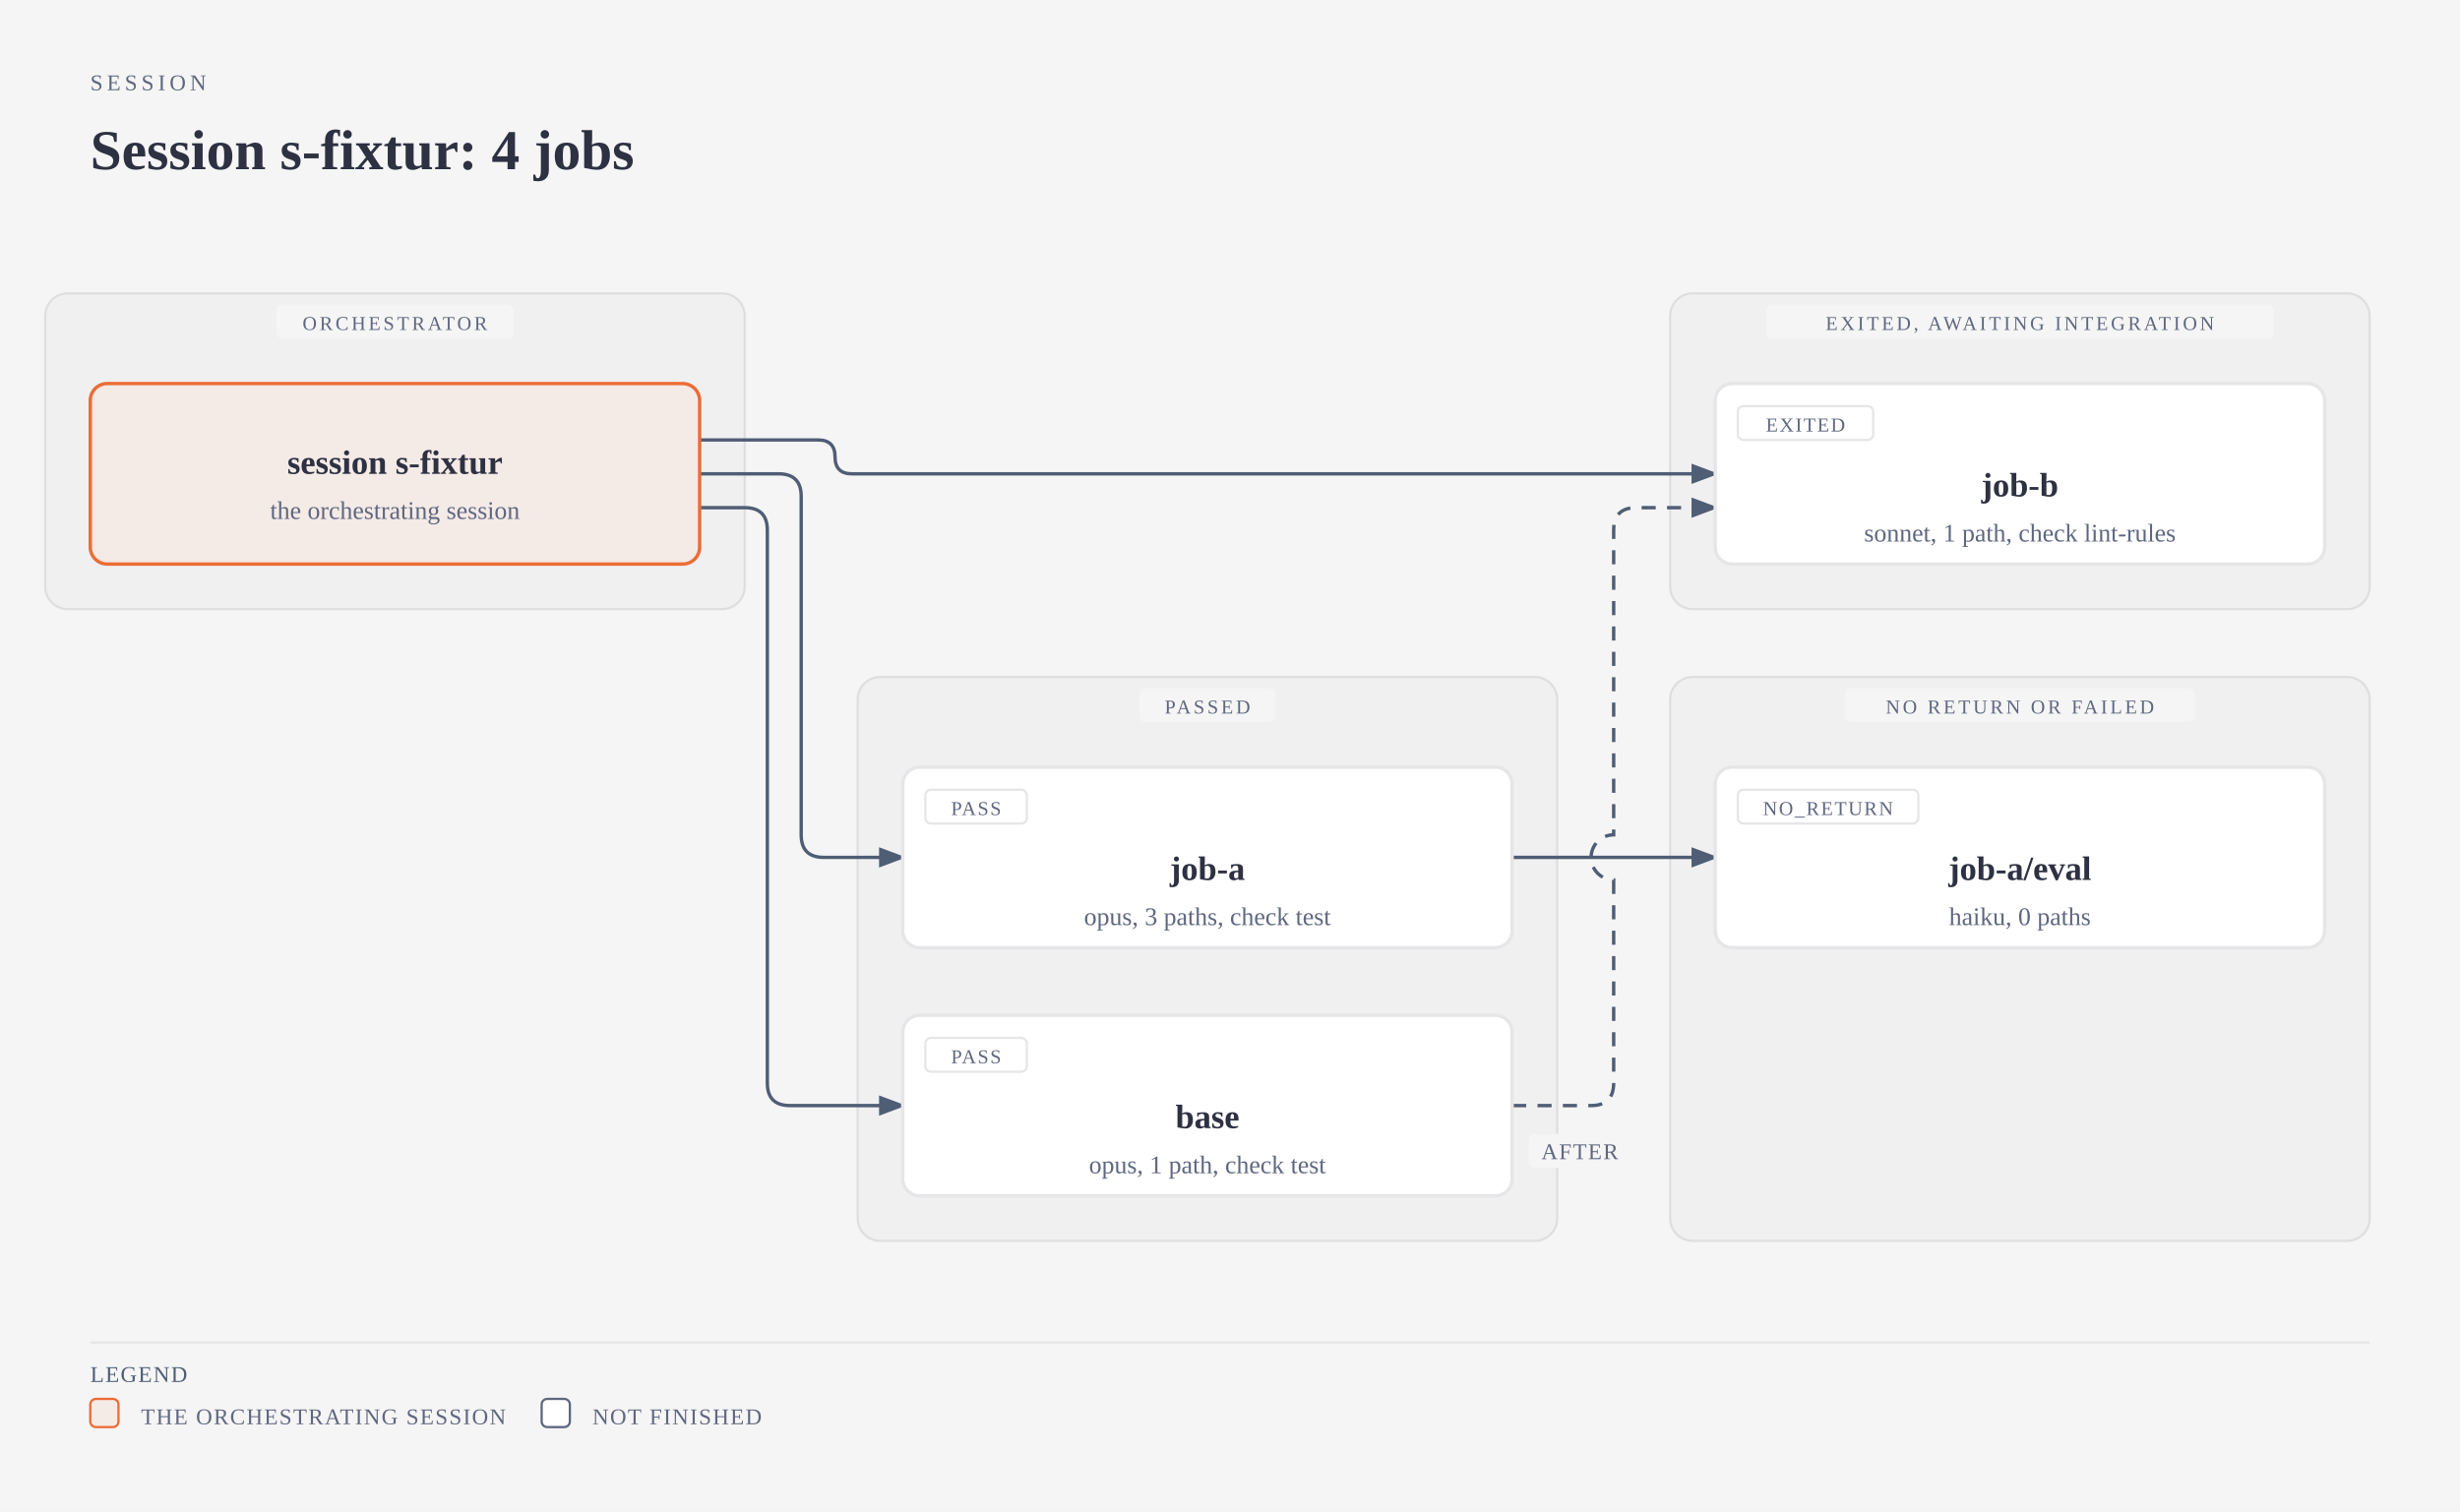
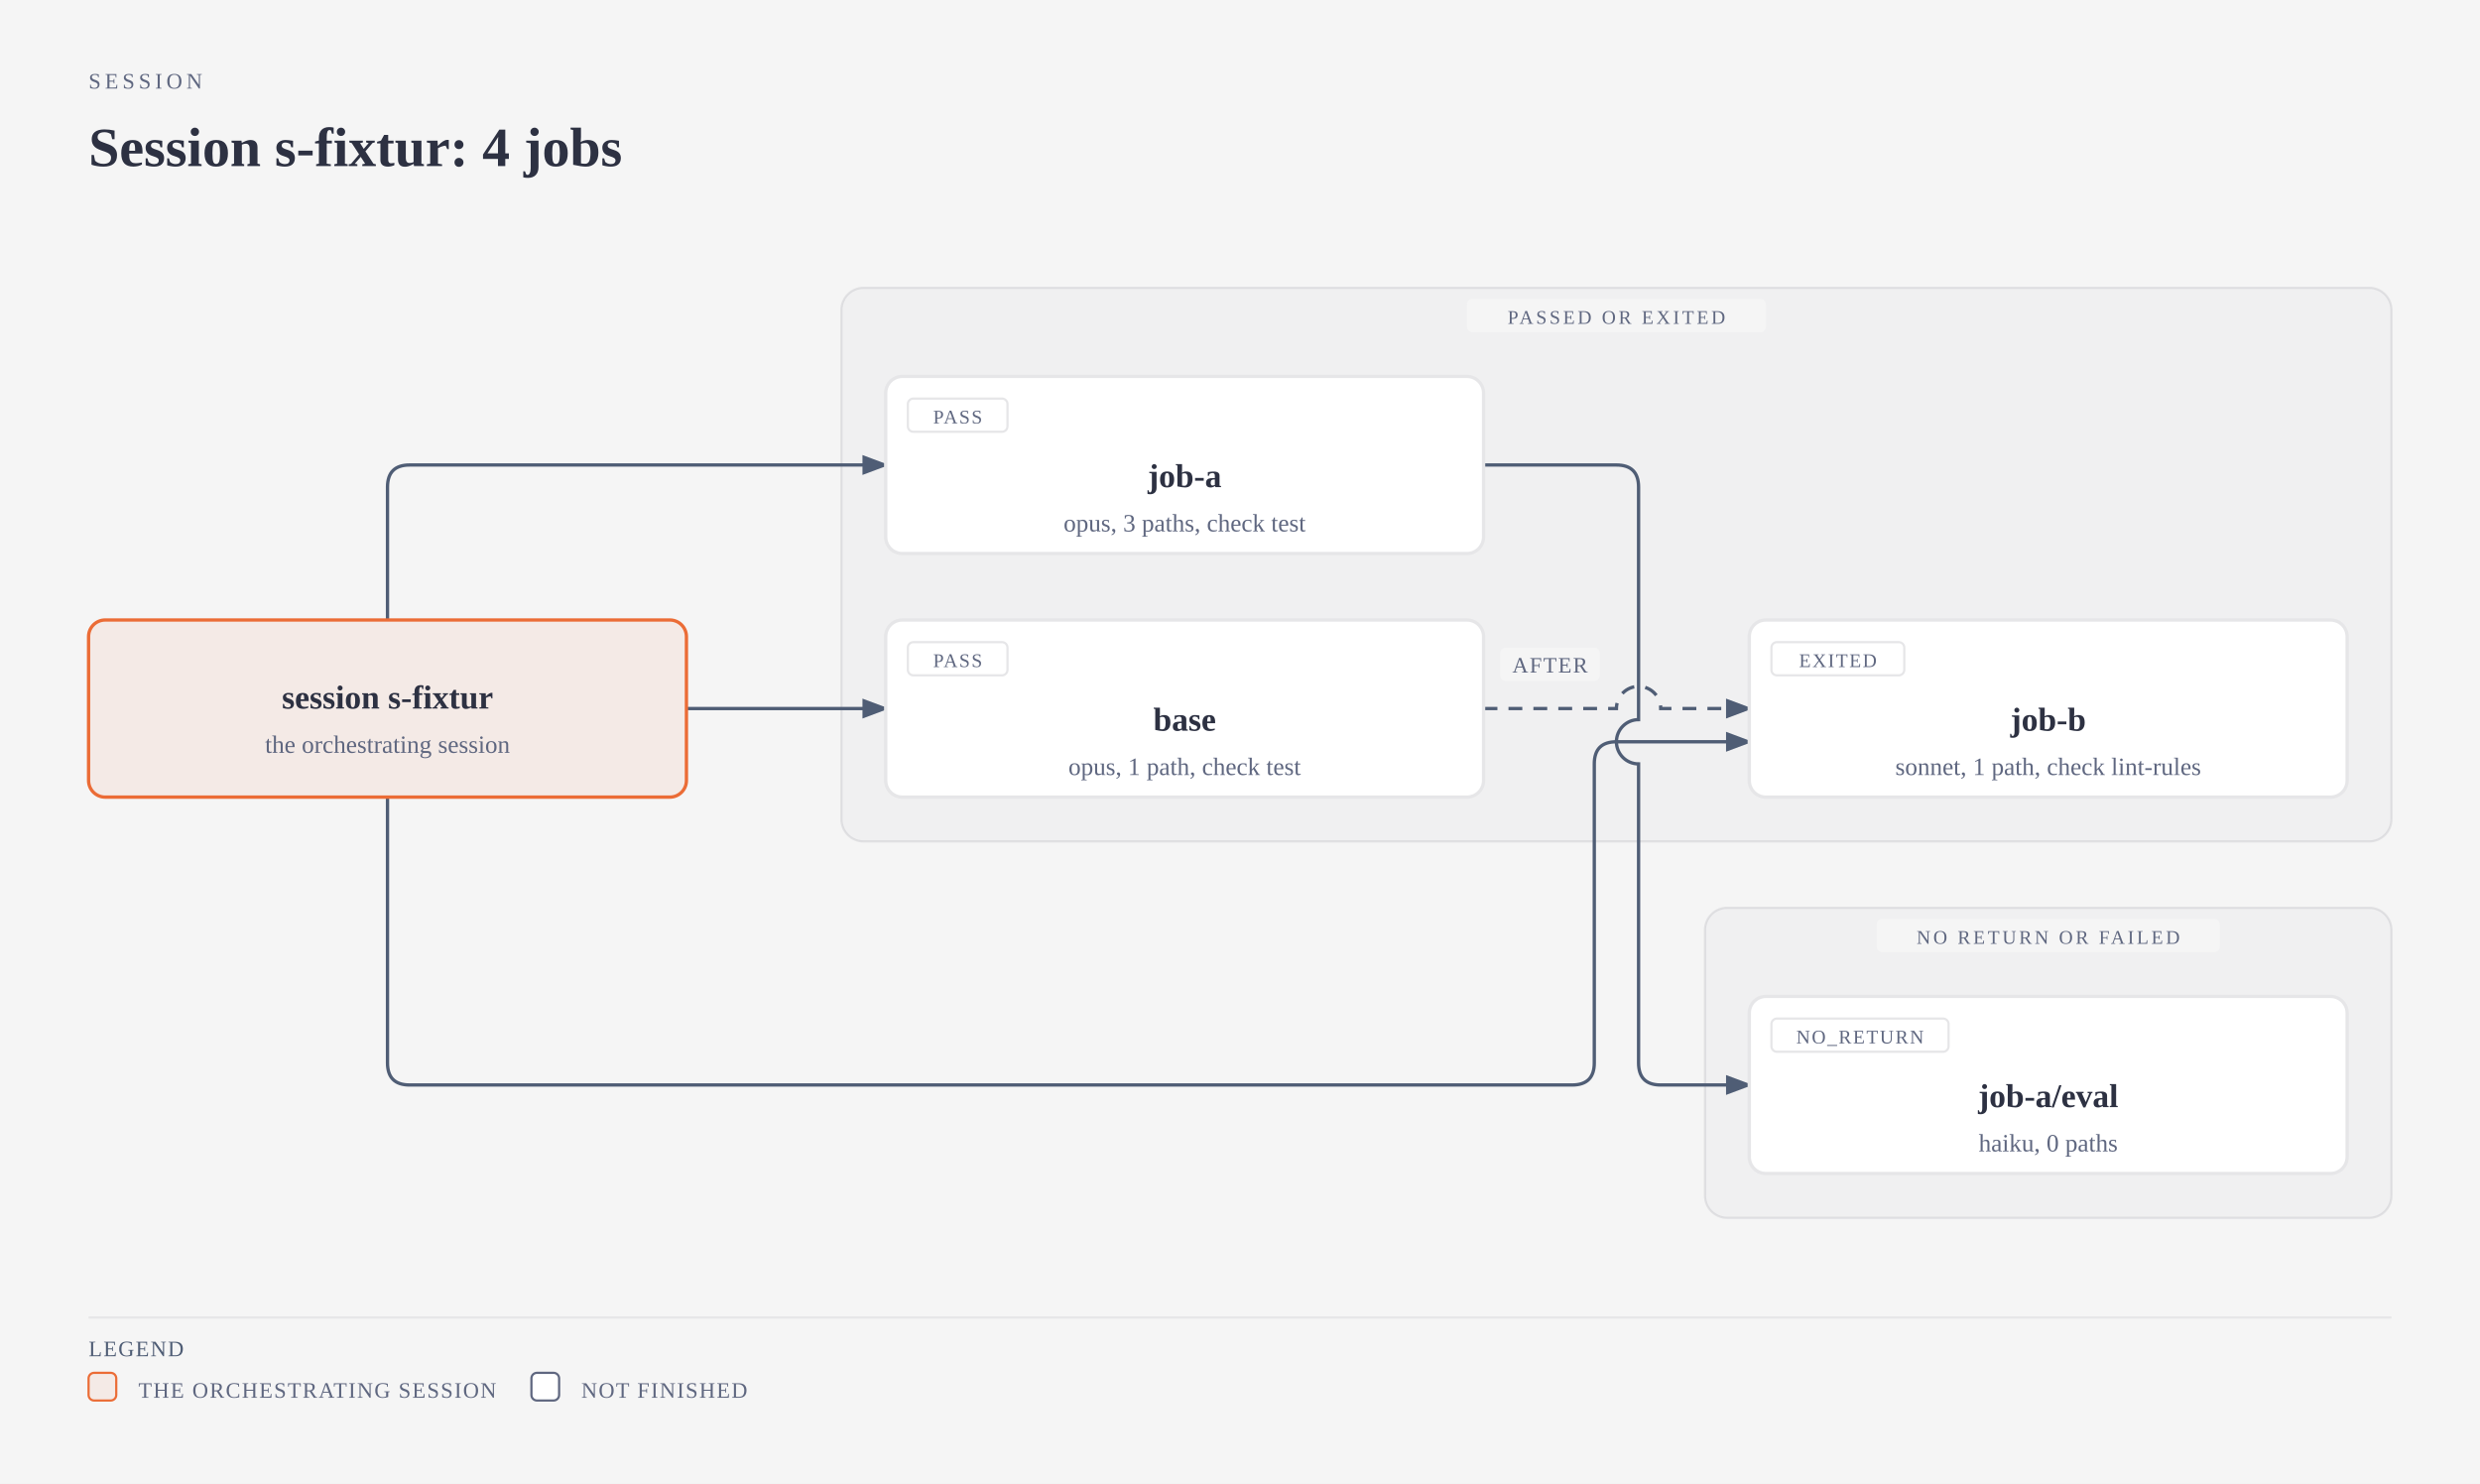
- <svg xmlns="http://www.w3.org/2000/svg" viewBox="0 0 872 536" width="872" height="536" role="img" aria-labelledby="session-s-fixtur-title session-s-fixtur-desc" class="magus-diagram">
+ <svg xmlns="http://www.w3.org/2000/svg" viewBox="0 0 896 536" width="896" height="536" role="img" aria-labelledby="session-s-fixtur-title session-s-fixtur-desc" class="magus-diagram">
  <defs>
    <marker id="session-s-fixtur-arrow-default" markerWidth="8" markerHeight="6" refX="7" refY="3" orient="auto">
      <polygon points="0 0, 8 3, 0 6" fill="#4f5d75" />
    </marker>
    <marker id="session-s-fixtur-arrow-accent" markerWidth="8" markerHeight="6" refX="7" refY="3" orient="auto">
      <polygon points="0 0, 8 3, 0 6" fill="#eb6c36" />
    </marker>
    <marker id="session-s-fixtur-arrow-link" markerWidth="8" markerHeight="6" refX="7" refY="3" orient="auto">
      <polygon points="0 0, 8 3, 0 6" fill="#2e5aa8" />
    </marker>
  </defs>
  <rect width="100%" height="100%" fill="#f5f5f5" />
  <text x="32" y="32" fill="#5f6780" font-size="8" font-family="var(--pico-font-family-monospace, monospace)" style="font-variant-ligatures:none" letter-spacing="0.18em">SESSION</text>
  <text x="32" y="60" fill="#2d3142" font-size="20" font-weight="600" font-family="var(--pico-font-family, sans-serif)">Session s-fixtur: 4 jobs</text>
  <g transform="translate(0,40)">
-     <rect x="16" y="64" width="248" height="112" rx="8" fill="#2d3142" fill-opacity="0.02" stroke="#2d3142" stroke-opacity="0.1" stroke-width="0.8" />
-     <rect x="98" y="68" width="84" height="12" rx="2" fill="#f5f5f5" />
-     <text x="140" y="77" fill="#5f6780" font-size="7" font-family="var(--pico-font-family-monospace, monospace)" style="font-variant-ligatures:none" text-anchor="middle" letter-spacing="0.14em">ORCHESTRATOR</text>
-     <rect x="304" y="200" width="248" height="200" rx="8" fill="#2d3142" fill-opacity="0.02" stroke="#2d3142" stroke-opacity="0.1" stroke-width="0.8" />
-     <rect x="404" y="204" width="48" height="12" rx="2" fill="#f5f5f5" />
-     <text x="428" y="213" fill="#5f6780" font-size="7" font-family="var(--pico-font-family-monospace, monospace)" style="font-variant-ligatures:none" text-anchor="middle" letter-spacing="0.14em">PASSED</text>
-     <rect x="592" y="64" width="248" height="112" rx="8" fill="#2d3142" fill-opacity="0.02" stroke="#2d3142" stroke-opacity="0.1" stroke-width="0.8" />
-     <rect x="626" y="68" width="180" height="12" rx="2" fill="#f5f5f5" />
-     <text x="716" y="77" fill="#5f6780" font-size="7" font-family="var(--pico-font-family-monospace, monospace)" style="font-variant-ligatures:none" text-anchor="middle" letter-spacing="0.14em">EXITED, AWAITING INTEGRATION</text>
-     <rect x="592" y="200" width="248" height="200" rx="8" fill="#2d3142" fill-opacity="0.02" stroke="#2d3142" stroke-opacity="0.1" stroke-width="0.8" />
-     <rect x="654" y="204" width="124" height="12" rx="2" fill="#f5f5f5" />
-     <text x="716" y="213" fill="#5f6780" font-size="7" font-family="var(--pico-font-family-monospace, monospace)" style="font-variant-ligatures:none" text-anchor="middle" letter-spacing="0.14em">NO RETURN OR FAILED</text>
-     <path data-edge="external:session s-fixtur-&gt;external:job-a" id="session-s-fixtur-edge-external_3asession_20s-fixtur-external_3ajob-a" d="M 248 128 L 276 128 Q 284 128 284 136 L 284 256 Q 284 264 292 264 L 320 264" fill="none" stroke="#4f5d75" stroke-width="1.2" marker-end="url(#session-s-fixtur-arrow-default)" />
-     <path data-edge="external:session s-fixtur-&gt;external:job-b" id="session-s-fixtur-edge-external_3asession_20s-fixtur-external_3ajob-b" d="M 248 116 L 290 116 Q 296 116 296 122 L 296 122 Q 296 128 302 128 L 608 128" fill="none" stroke="#4f5d75" stroke-width="1.2" marker-end="url(#session-s-fixtur-arrow-default)" />
-     <path data-edge="external:session s-fixtur-&gt;external:base" id="session-s-fixtur-edge-external_3asession_20s-fixtur-external_3abase" d="M 248 140 L 264 140 Q 272 140 272 148 L 272 344 Q 272 352 280 352 L 320 352" fill="none" stroke="#4f5d75" stroke-width="1.2" marker-end="url(#session-s-fixtur-arrow-default)" />
-     <path data-edge="external:job-a-&gt;external:job-a/eval" id="session-s-fixtur-edge-external_3ajob-a-external_3ajob-a_2feval" d="M 536 264 L 608 264" fill="none" stroke="#4f5d75" stroke-width="1.2" marker-end="url(#session-s-fixtur-arrow-default)" />
-     <path data-edge="external:base-&gt;external:job-b" id="session-s-fixtur-edge-external_3abase-external_3ajob-b" d="M 536 352 L 564 352 Q 572 352 572 344 L 572 272 A 8 8 0 0 1 572 256 L 572 148 Q 572 140 580 140 L 608 140" fill="none" stroke="#4f5d75" stroke-width="1.2" stroke-dasharray="5,4" marker-end="url(#session-s-fixtur-arrow-default)" />
-     <rect x="542" y="362" width="36" height="12" rx="2" fill="#f5f5f5" />
-     <text x="560" y="371" fill="#5f6780" font-size="8" font-family="var(--pico-font-family-monospace, monospace)" style="font-variant-ligatures:none" text-anchor="middle" letter-spacing="0.06em">AFTER</text>
+     <rect x="304" y="64" width="560" height="200" rx="8" fill="#2d3142" fill-opacity="0.02" stroke="#2d3142" stroke-opacity="0.1" stroke-width="0.8" />
+     <rect x="530" y="68" width="108" height="12" rx="2" fill="#f5f5f5" />
+     <text x="584" y="77" fill="#5f6780" font-size="7" font-family="var(--pico-font-family-monospace, monospace)" style="font-variant-ligatures:none" text-anchor="middle" letter-spacing="0.14em">PASSED OR EXITED</text>
+     <rect x="616" y="288" width="248" height="112" rx="8" fill="#2d3142" fill-opacity="0.02" stroke="#2d3142" stroke-opacity="0.1" stroke-width="0.8" />
+     <rect x="678" y="292" width="124" height="12" rx="2" fill="#f5f5f5" />
+     <text x="740" y="301" fill="#5f6780" font-size="7" font-family="var(--pico-font-family-monospace, monospace)" style="font-variant-ligatures:none" text-anchor="middle" letter-spacing="0.14em">NO RETURN OR FAILED</text>
+     <path data-edge="external:session s-fixtur-&gt;external:job-a" id="session-s-fixtur-edge-external_3asession_20s-fixtur-external_3ajob-a" d="M 140 184 L 140 136 Q 140 128 148 128 L 320 128" fill="none" stroke="#4f5d75" stroke-width="1.2" marker-end="url(#session-s-fixtur-arrow-default)" />
+     <path data-edge="external:session s-fixtur-&gt;external:job-b" id="session-s-fixtur-edge-external_3asession_20s-fixtur-external_3ajob-b" d="M 140 248 L 140 344 Q 140 352 148 352 L 568 352 Q 576 352 576 344 L 576 236 Q 576 228 584 228 L 632 228" fill="none" stroke="#4f5d75" stroke-width="1.2" marker-end="url(#session-s-fixtur-arrow-default)" />
+     <path data-edge="external:session s-fixtur-&gt;external:base" id="session-s-fixtur-edge-external_3asession_20s-fixtur-external_3abase" d="M 248 216 L 320 216" fill="none" stroke="#4f5d75" stroke-width="1.2" marker-end="url(#session-s-fixtur-arrow-default)" />
+     <path data-edge="external:job-a-&gt;external:job-a/eval" id="session-s-fixtur-edge-external_3ajob-a-external_3ajob-a_2feval" d="M 536 128 L 584 128 Q 592 128 592 136 L 592 220 A 8 8 0 0 0 592 236 L 592 344 Q 592 352 600 352 L 632 352" fill="none" stroke="#4f5d75" stroke-width="1.2" marker-end="url(#session-s-fixtur-arrow-default)" />
+     <path data-edge="external:base-&gt;external:job-b" id="session-s-fixtur-edge-external_3abase-external_3ajob-b" d="M 536 216 L 584 216 A 8 8 0 0 1 600 216 L 632 216" fill="none" stroke="#4f5d75" stroke-width="1.2" stroke-dasharray="5,4" marker-end="url(#session-s-fixtur-arrow-default)" />
+     <rect x="542" y="194" width="36" height="12" rx="2" fill="#f5f5f5" />
+     <text x="560" y="203" fill="#5f6780" font-size="8" font-family="var(--pico-font-family-monospace, monospace)" style="font-variant-ligatures:none" text-anchor="middle" letter-spacing="0.06em">AFTER</text>
    <g data-node="external:session s-fixtur">
-       <rect x="32" y="96" width="216" height="64" rx="6" fill="#f5f5f5" />
-       <rect x="32" y="96" width="216" height="64" rx="6" fill="#f4eae6" stroke="#eb6c36" stroke-width="1.2" />
-       <text x="140" y="128" fill="#2d3142" font-size="12" font-weight="600" font-family="var(--pico-font-family, sans-serif)" text-anchor="middle">session s-fixtur</text>
-       <text x="140" y="144" fill="#5f6780" font-size="9" font-family="var(--pico-font-family-monospace, monospace)" style="font-variant-ligatures:none" text-anchor="middle">the orchestrating session</text>
+       <rect x="32" y="184" width="216" height="64" rx="6" fill="#f5f5f5" />
+       <rect x="32" y="184" width="216" height="64" rx="6" fill="#f4eae6" stroke="#eb6c36" stroke-width="1.2" />
+       <text x="140" y="216" fill="#2d3142" font-size="12" font-weight="600" font-family="var(--pico-font-family, sans-serif)" text-anchor="middle">session s-fixtur</text>
+       <text x="140" y="232" fill="#5f6780" font-size="9" font-family="var(--pico-font-family-monospace, monospace)" style="font-variant-ligatures:none" text-anchor="middle">the orchestrating session</text>
    </g>
    <g data-node="external:job-a">
-       <rect x="320" y="232" width="216" height="64" rx="6" fill="#f5f5f5" />
-       <rect x="320" y="232" width="216" height="64" rx="6" fill="#ffffff" stroke="#e6e6e8" stroke-width="1.2" />
-       <rect x="328" y="240" width="36" height="12" rx="2" fill="none" stroke="#e6e6e8" stroke-width="0.8" />
-       <text x="346" y="249" fill="#5f6780" font-size="7" font-family="var(--pico-font-family-monospace, monospace)" style="font-variant-ligatures:none" text-anchor="middle" letter-spacing="0.08em">PASS</text>
-       <text x="428" y="272" fill="#2d3142" font-size="12" font-weight="600" font-family="var(--pico-font-family, sans-serif)" text-anchor="middle">job-a</text>
-       <text x="428" y="288" fill="#5f6780" font-size="9" font-family="var(--pico-font-family-monospace, monospace)" style="font-variant-ligatures:none" text-anchor="middle">opus, 3 paths, check test</text>
+       <rect x="320" y="96" width="216" height="64" rx="6" fill="#f5f5f5" />
+       <rect x="320" y="96" width="216" height="64" rx="6" fill="#ffffff" stroke="#e6e6e8" stroke-width="1.2" />
+       <rect x="328" y="104" width="36" height="12" rx="2" fill="none" stroke="#e6e6e8" stroke-width="0.8" />
+       <text x="346" y="113" fill="#5f6780" font-size="7" font-family="var(--pico-font-family-monospace, monospace)" style="font-variant-ligatures:none" text-anchor="middle" letter-spacing="0.08em">PASS</text>
+       <text x="428" y="136" fill="#2d3142" font-size="12" font-weight="600" font-family="var(--pico-font-family, sans-serif)" text-anchor="middle">job-a</text>
+       <text x="428" y="152" fill="#5f6780" font-size="9" font-family="var(--pico-font-family-monospace, monospace)" style="font-variant-ligatures:none" text-anchor="middle">opus, 3 paths, check test</text>
    </g>
    <g data-node="external:job-b">
-       <rect x="608" y="96" width="216" height="64" rx="6" fill="#f5f5f5" />
-       <rect x="608" y="96" width="216" height="64" rx="6" fill="#ffffff" stroke="#e6e6e8" stroke-width="1.2" />
-       <rect x="616" y="104" width="48" height="12" rx="2" fill="none" stroke="#e6e6e8" stroke-width="0.8" />
-       <text x="640" y="113" fill="#5f6780" font-size="7" font-family="var(--pico-font-family-monospace, monospace)" style="font-variant-ligatures:none" text-anchor="middle" letter-spacing="0.08em">EXITED</text>
-       <text x="716" y="136" fill="#2d3142" font-size="12" font-weight="600" font-family="var(--pico-font-family, sans-serif)" text-anchor="middle">job-b</text>
-       <text x="716" y="152" fill="#5f6780" font-size="9" font-family="var(--pico-font-family-monospace, monospace)" style="font-variant-ligatures:none" text-anchor="middle">sonnet, 1 path, check lint-rules</text>
+       <rect x="632" y="184" width="216" height="64" rx="6" fill="#f5f5f5" />
+       <rect x="632" y="184" width="216" height="64" rx="6" fill="#ffffff" stroke="#e6e6e8" stroke-width="1.2" />
+       <rect x="640" y="192" width="48" height="12" rx="2" fill="none" stroke="#e6e6e8" stroke-width="0.8" />
+       <text x="664" y="201" fill="#5f6780" font-size="7" font-family="var(--pico-font-family-monospace, monospace)" style="font-variant-ligatures:none" text-anchor="middle" letter-spacing="0.08em">EXITED</text>
+       <text x="740" y="224" fill="#2d3142" font-size="12" font-weight="600" font-family="var(--pico-font-family, sans-serif)" text-anchor="middle">job-b</text>
+       <text x="740" y="240" fill="#5f6780" font-size="9" font-family="var(--pico-font-family-monospace, monospace)" style="font-variant-ligatures:none" text-anchor="middle">sonnet, 1 path, check lint-rules</text>
    </g>
    <g data-node="external:job-a/eval">
-       <rect x="608" y="232" width="216" height="64" rx="6" fill="#f5f5f5" />
-       <rect x="608" y="232" width="216" height="64" rx="6" fill="#ffffff" stroke="#e6e6e8" stroke-width="1.2" />
-       <rect x="616" y="240" width="64" height="12" rx="2" fill="none" stroke="#e6e6e8" stroke-width="0.8" />
-       <text x="648" y="249" fill="#5f6780" font-size="7" font-family="var(--pico-font-family-monospace, monospace)" style="font-variant-ligatures:none" text-anchor="middle" letter-spacing="0.08em">NO_RETURN</text>
-       <text x="716" y="272" fill="#2d3142" font-size="12" font-weight="600" font-family="var(--pico-font-family, sans-serif)" text-anchor="middle">job-a/eval</text>
-       <text x="716" y="288" fill="#5f6780" font-size="9" font-family="var(--pico-font-family-monospace, monospace)" style="font-variant-ligatures:none" text-anchor="middle">haiku, 0 paths</text>
+       <rect x="632" y="320" width="216" height="64" rx="6" fill="#f5f5f5" />
+       <rect x="632" y="320" width="216" height="64" rx="6" fill="#ffffff" stroke="#e6e6e8" stroke-width="1.2" />
+       <rect x="640" y="328" width="64" height="12" rx="2" fill="none" stroke="#e6e6e8" stroke-width="0.8" />
+       <text x="672" y="337" fill="#5f6780" font-size="7" font-family="var(--pico-font-family-monospace, monospace)" style="font-variant-ligatures:none" text-anchor="middle" letter-spacing="0.08em">NO_RETURN</text>
+       <text x="740" y="360" fill="#2d3142" font-size="12" font-weight="600" font-family="var(--pico-font-family, sans-serif)" text-anchor="middle">job-a/eval</text>
+       <text x="740" y="376" fill="#5f6780" font-size="9" font-family="var(--pico-font-family-monospace, monospace)" style="font-variant-ligatures:none" text-anchor="middle">haiku, 0 paths</text>
    </g>
    <g data-node="external:base">
-       <rect x="320" y="320" width="216" height="64" rx="6" fill="#f5f5f5" />
-       <rect x="320" y="320" width="216" height="64" rx="6" fill="#ffffff" stroke="#e6e6e8" stroke-width="1.2" />
-       <rect x="328" y="328" width="36" height="12" rx="2" fill="none" stroke="#e6e6e8" stroke-width="0.8" />
-       <text x="346" y="337" fill="#5f6780" font-size="7" font-family="var(--pico-font-family-monospace, monospace)" style="font-variant-ligatures:none" text-anchor="middle" letter-spacing="0.08em">PASS</text>
-       <text x="428" y="360" fill="#2d3142" font-size="12" font-weight="600" font-family="var(--pico-font-family, sans-serif)" text-anchor="middle">base</text>
-       <text x="428" y="376" fill="#5f6780" font-size="9" font-family="var(--pico-font-family-monospace, monospace)" style="font-variant-ligatures:none" text-anchor="middle">opus, 1 path, check test</text>
+       <rect x="320" y="184" width="216" height="64" rx="6" fill="#f5f5f5" />
+       <rect x="320" y="184" width="216" height="64" rx="6" fill="#ffffff" stroke="#e6e6e8" stroke-width="1.2" />
+       <rect x="328" y="192" width="36" height="12" rx="2" fill="none" stroke="#e6e6e8" stroke-width="0.8" />
+       <text x="346" y="201" fill="#5f6780" font-size="7" font-family="var(--pico-font-family-monospace, monospace)" style="font-variant-ligatures:none" text-anchor="middle" letter-spacing="0.08em">PASS</text>
+       <text x="428" y="224" fill="#2d3142" font-size="12" font-weight="600" font-family="var(--pico-font-family, sans-serif)" text-anchor="middle">base</text>
+       <text x="428" y="240" fill="#5f6780" font-size="9" font-family="var(--pico-font-family-monospace, monospace)" style="font-variant-ligatures:none" text-anchor="middle">opus, 1 path, check test</text>
    </g>
-     <line x1="32" y1="436" x2="840" y2="436" stroke="#e6e6e8" stroke-width="0.8" />
+     <line x1="32" y1="436" x2="864" y2="436" stroke="#e6e6e8" stroke-width="0.8" />
    <text x="32" y="450" fill="#4f5d75" font-size="8" font-family="var(--pico-font-family-monospace, monospace)" style="font-variant-ligatures:none" letter-spacing="0.06em">LEGEND</text>
    <rect x="32" y="456" width="10" height="10" rx="2" fill="#f4eae6" stroke="#eb6c36" stroke-width="0.8" />
    <text x="50" y="465" fill="#5f6780" font-size="8" font-family="var(--pico-font-family-monospace, monospace)" style="font-variant-ligatures:none" letter-spacing="0.06em">THE ORCHESTRATING SESSION</text>
    <rect x="192" y="456" width="10" height="10" rx="2" fill="#ffffff" stroke="#5f6780" stroke-width="0.8" />
    <text x="210" y="465" fill="#5f6780" font-size="8" font-family="var(--pico-font-family-monospace, monospace)" style="font-variant-ligatures:none" letter-spacing="0.06em">NOT FINISHED</text>
  </g>
</svg>
